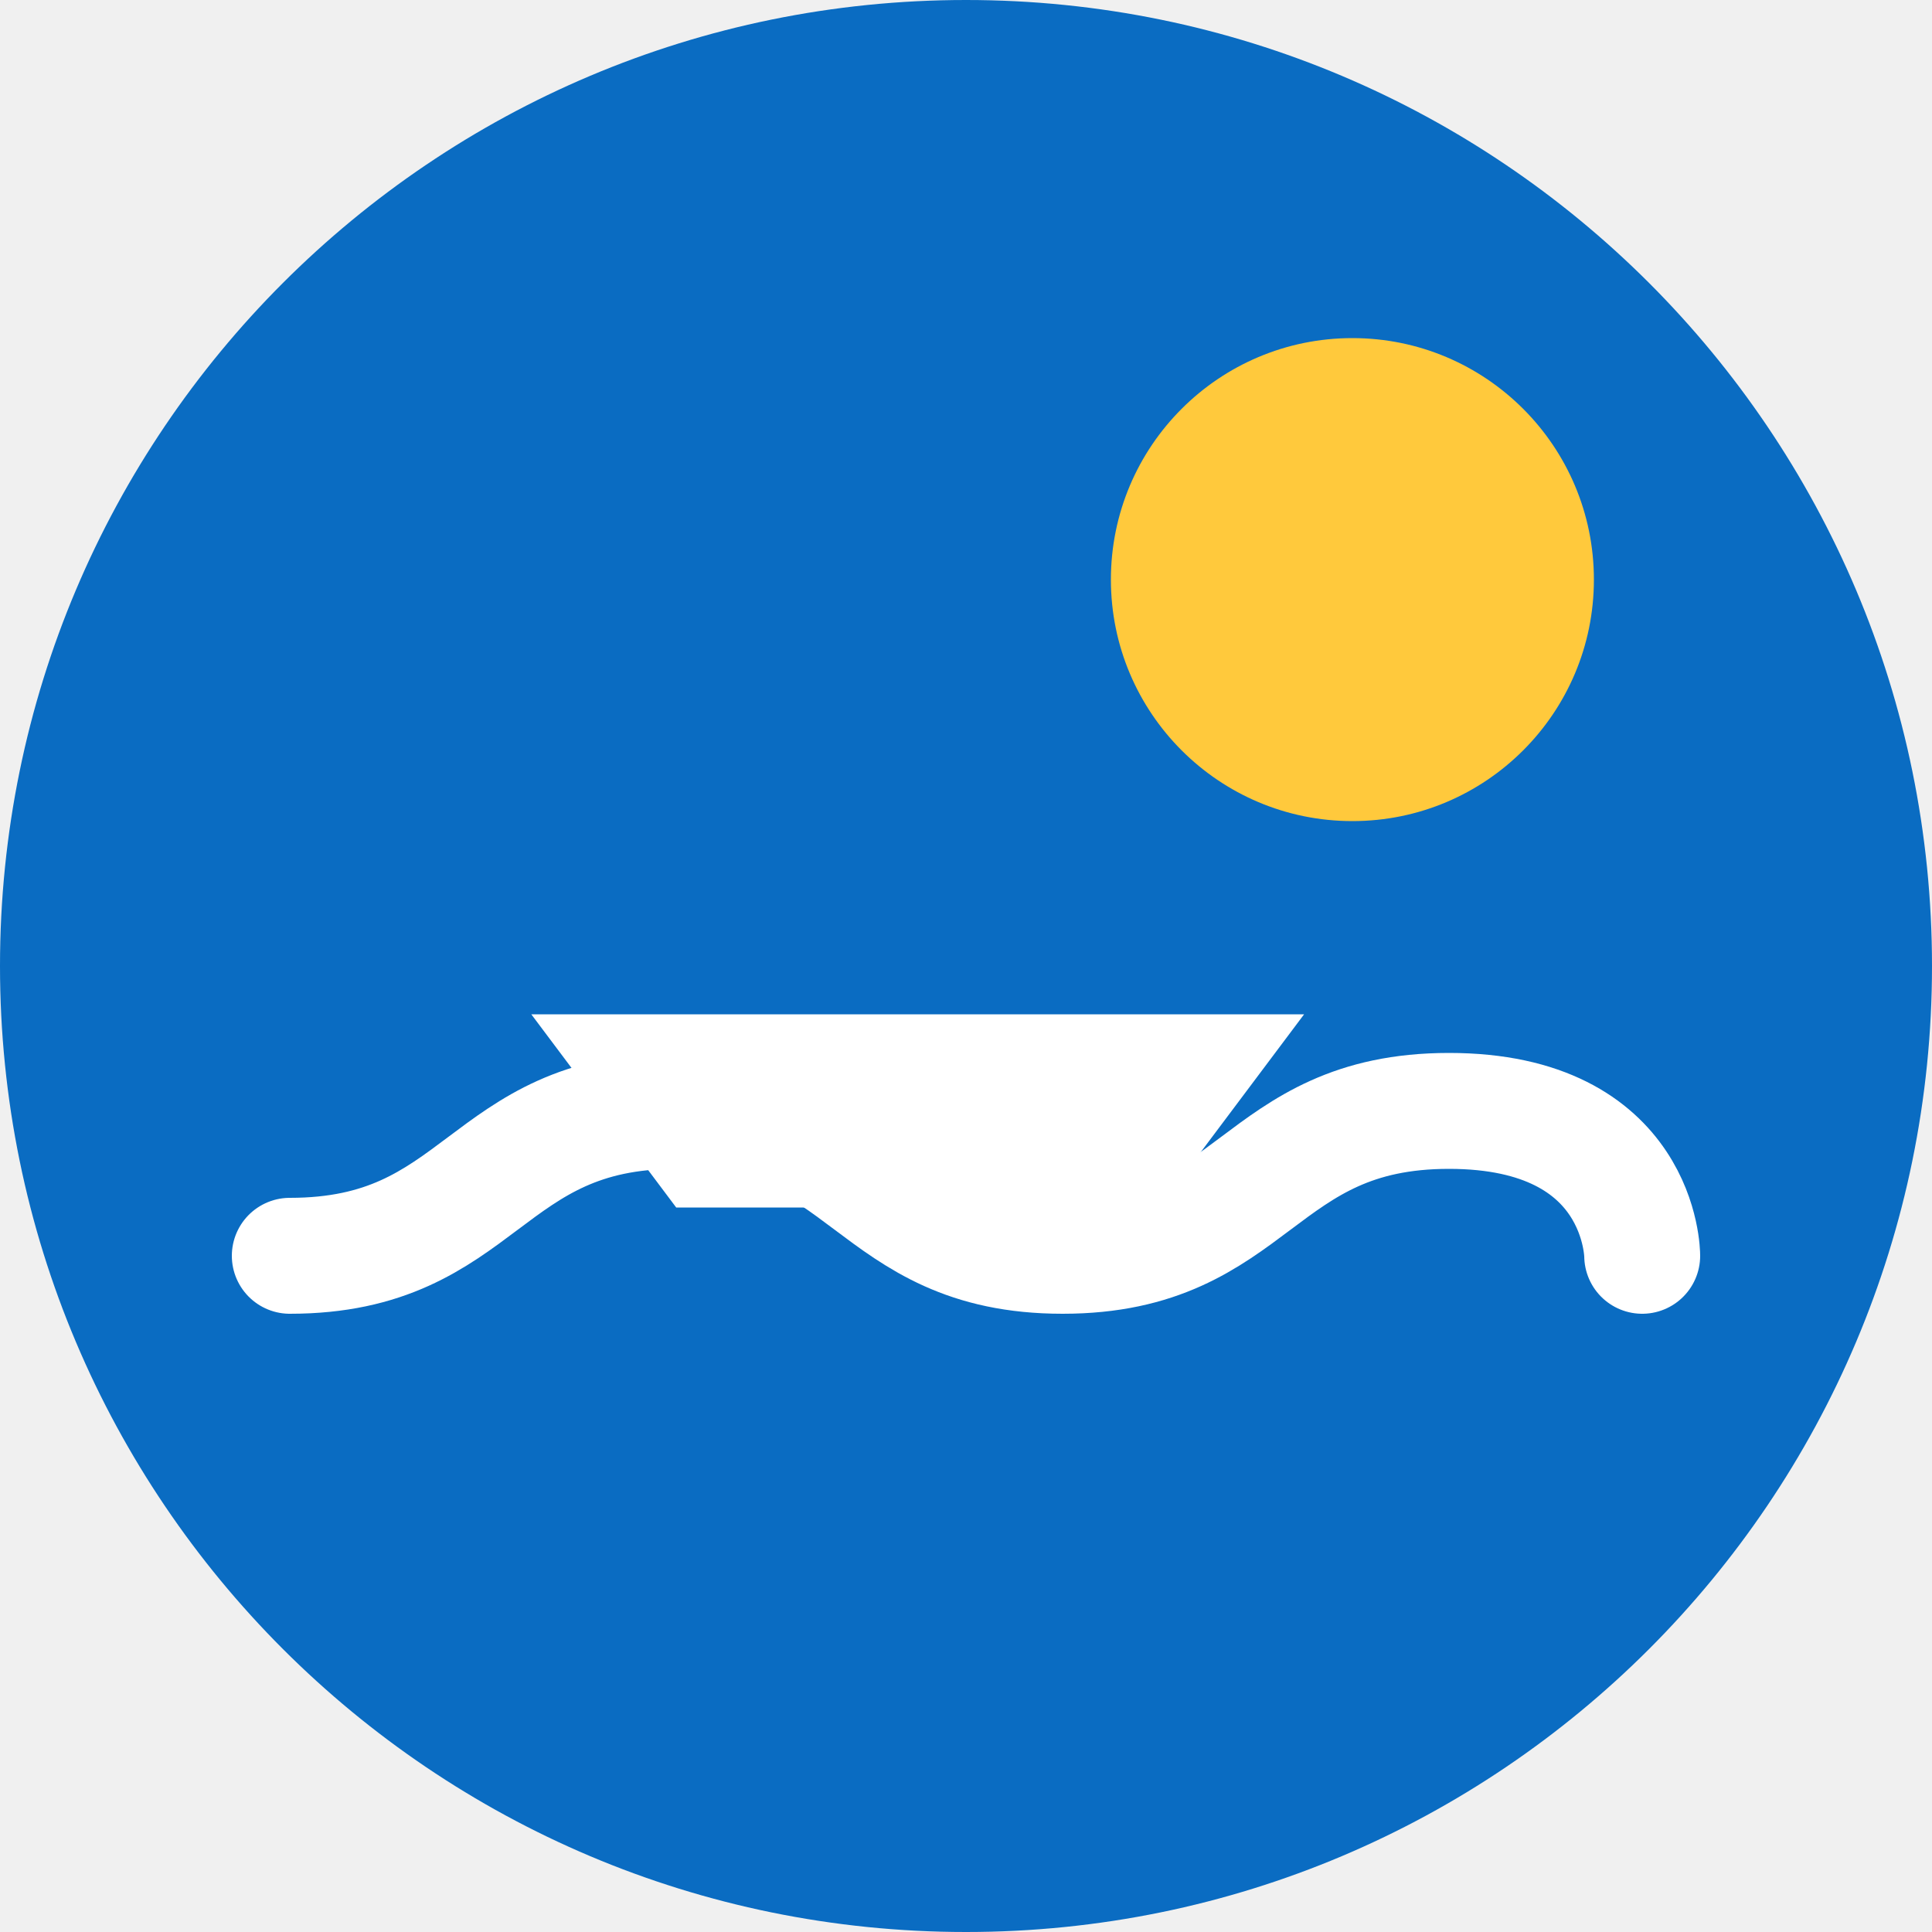
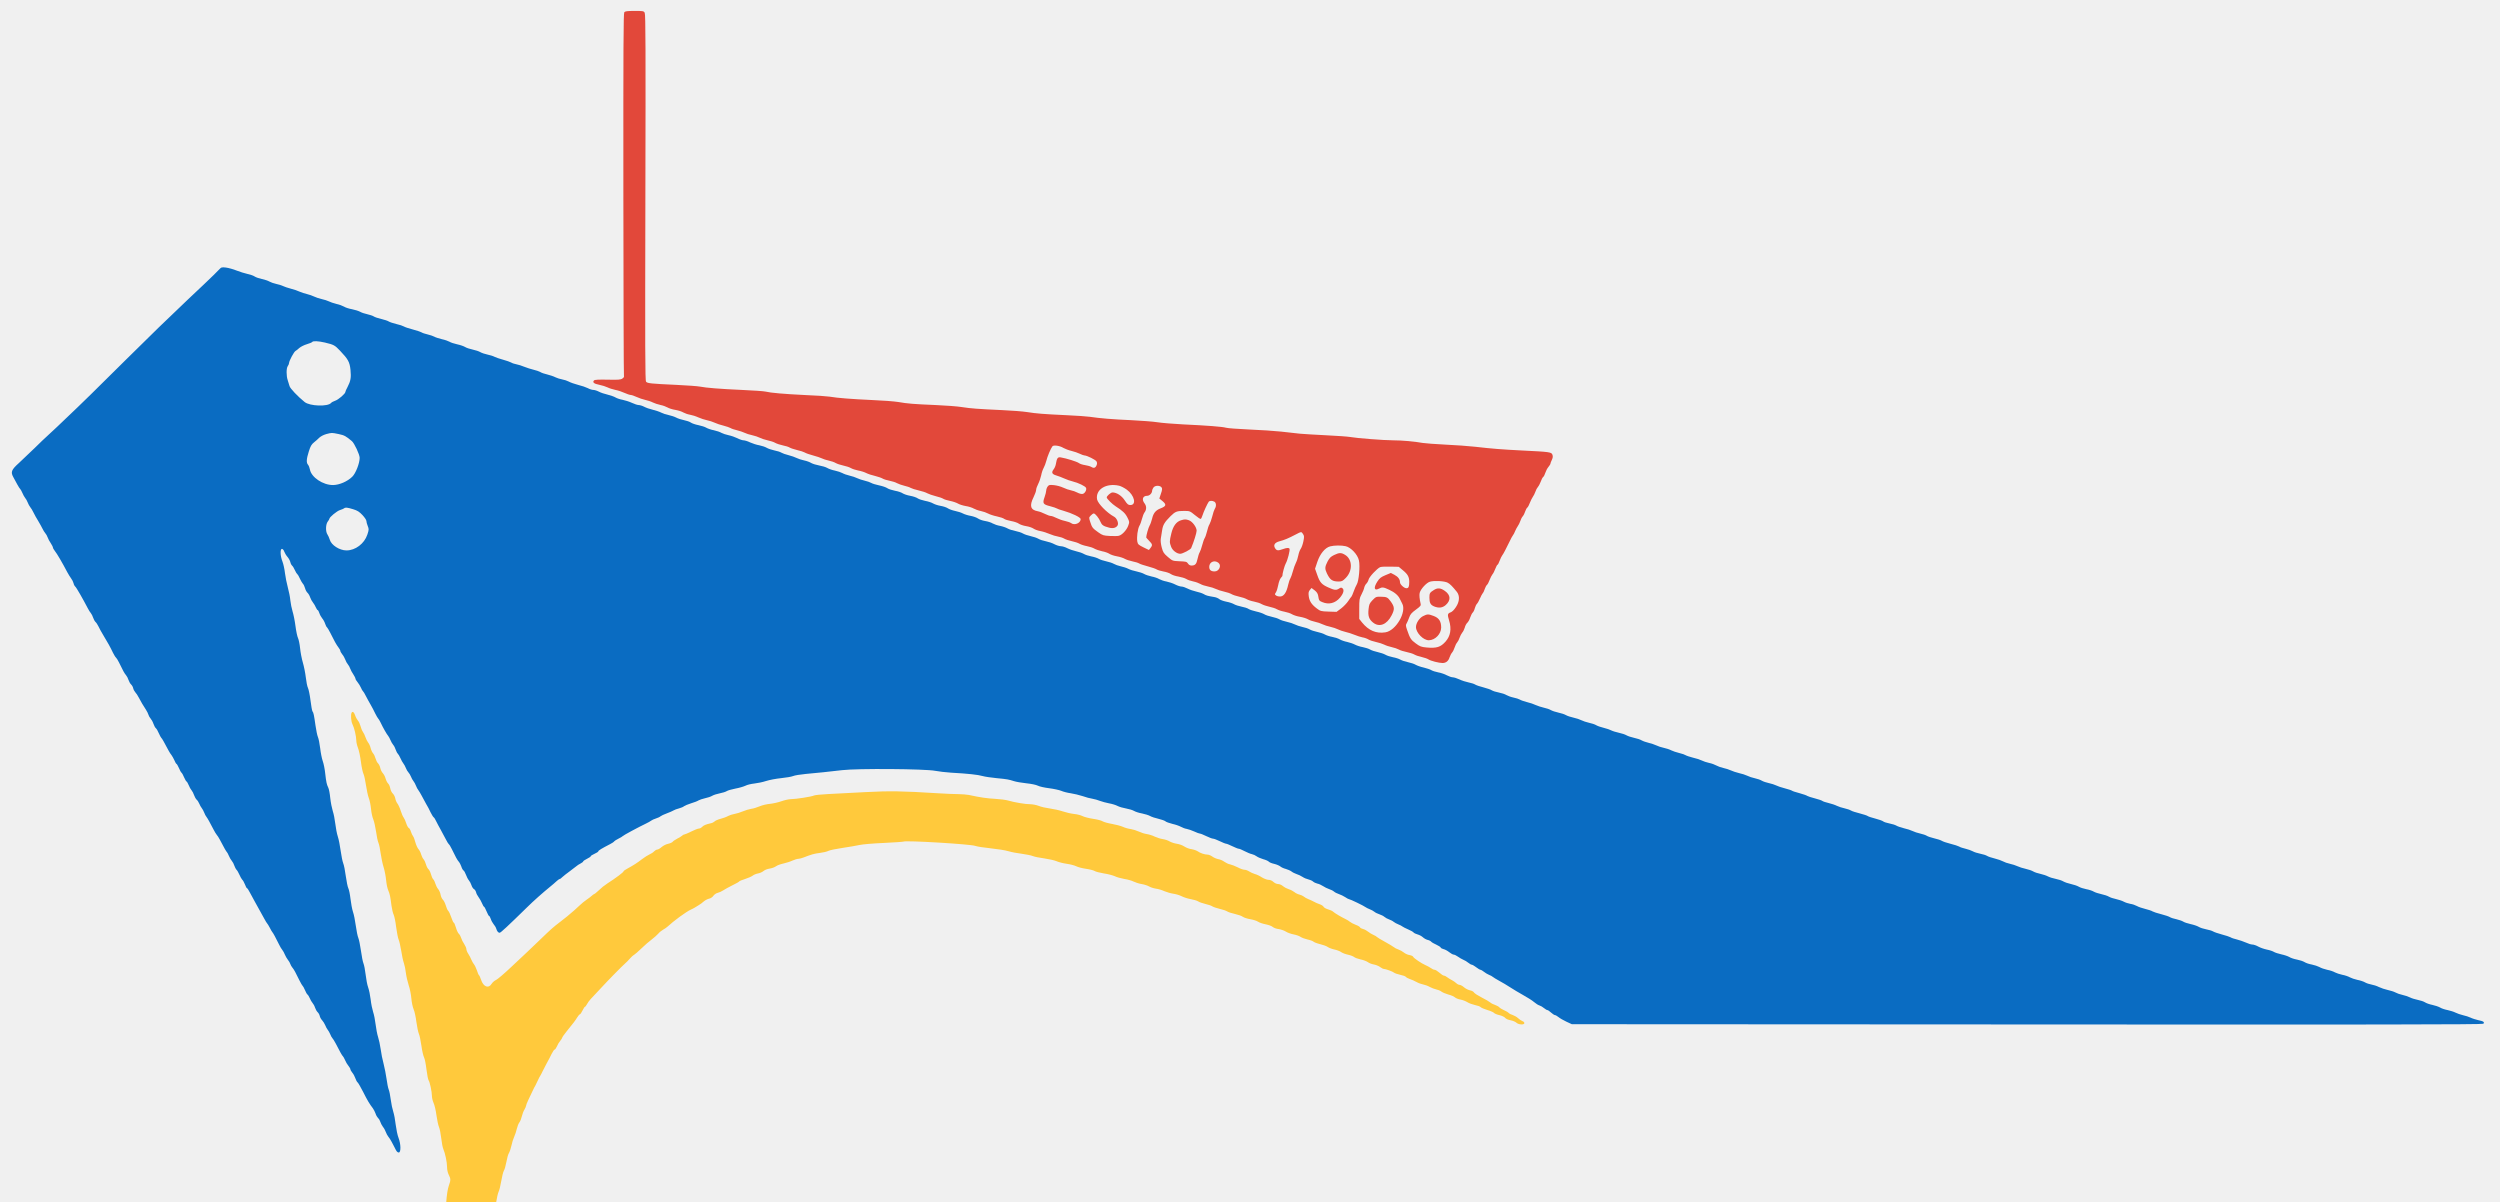
- <svg xmlns="http://www.w3.org/2000/svg" viewBox="0 0 40 40">
-   <circle cx="20" cy="20" r="20" fill="#0A6CC2" />
-   <circle cx="28" cy="12" r="5" fill="#FFC93C" />
-   <path d="M6 26c4 0 4-3 8-3s4 3 8 3 4-3 8-3 4 3 4 3" stroke="#FFFFFF" stroke-width="2.4" fill="none" stroke-linecap="round" />
-   <path d="M11 21h16l-3 4H14z" fill="#FFFFFF" />
+ <svg xmlns="http://www.w3.org/2000/svg" viewBox="45 40 2975 1430" role="img" aria-label="YAM Logistics">
+   <g transform="translate(0,1680) scale(0.1,-0.1)">
+     <path fill="#0A6CC2" d="M3054 13189 c-17 -19 -95 -95 -173 -169 -79 -74 -167 -157 -196 -185 -243 -230 -428 -410 -736 -715 -472 -468 -442 -437 -572 -563 -178 -171 -358 -342 -374 -354 -9 -7 -73 -68 -142 -136 -69 -67 -153 -147 -186 -177 -89 -80 -100 -107 -67 -167 9 -17 30 -55 46 -85 16 -29 32 -55 37 -58 4 -3 16 -24 25 -45 9 -22 24 -49 33 -60 10 -11 24 -36 31 -55 7 -19 21 -44 30 -55 10 -11 27 -40 39 -65 12 -25 37 -70 56 -100 18 -30 41 -71 50 -90 9 -19 24 -44 34 -55 10 -11 23 -34 28 -50 6 -17 22 -48 37 -69 14 -21 26 -45 26 -52 0 -7 11 -25 23 -41 23 -27 94 -149 147 -251 14 -26 35 -60 47 -76 12 -15 24 -40 28 -56 3 -16 13 -34 21 -41 13 -10 93 -150 149 -258 11 -22 27 -47 36 -57 9 -11 22 -36 28 -56 7 -20 19 -42 28 -50 9 -7 24 -31 35 -53 10 -22 35 -67 55 -100 52 -85 89 -152 117 -212 14 -28 30 -54 36 -58 6 -4 22 -30 36 -58 45 -94 66 -132 84 -152 10 -11 23 -36 29 -56 7 -20 20 -44 31 -54 10 -9 22 -29 25 -45 3 -15 15 -37 25 -48 11 -11 30 -40 42 -64 25 -49 52 -93 85 -144 13 -19 25 -45 29 -58 3 -13 15 -34 25 -45 11 -12 27 -40 35 -64 8 -23 21 -47 29 -53 8 -6 24 -33 35 -60 12 -27 25 -51 29 -54 8 -5 35 -53 86 -150 11 -21 27 -46 36 -56 8 -11 24 -38 34 -61 10 -24 21 -43 25 -43 4 0 17 -22 29 -49 11 -28 26 -53 31 -56 5 -3 20 -28 31 -56 12 -27 25 -49 29 -49 4 0 15 -19 25 -42 9 -24 25 -52 35 -63 9 -11 23 -36 29 -56 7 -20 20 -44 30 -54 11 -9 25 -31 32 -48 7 -18 20 -41 29 -52 9 -11 23 -36 30 -55 7 -19 19 -42 27 -51 12 -15 40 -65 86 -154 11 -22 27 -48 36 -59 9 -10 25 -35 36 -56 50 -96 78 -145 85 -150 4 -3 15 -23 24 -45 9 -22 25 -49 35 -60 10 -11 24 -37 30 -57 7 -20 18 -41 25 -48 8 -6 23 -32 35 -59 11 -26 27 -53 34 -60 8 -6 22 -31 32 -56 9 -25 20 -45 25 -45 4 0 20 -24 34 -52 15 -29 40 -75 56 -103 33 -58 73 -130 114 -206 16 -30 32 -56 36 -59 4 -3 17 -25 30 -49 12 -24 26 -49 32 -55 10 -11 39 -65 79 -146 12 -25 29 -54 39 -65 9 -11 23 -36 30 -55 8 -19 24 -47 36 -62 13 -16 26 -38 29 -50 4 -13 15 -31 24 -42 17 -19 42 -64 86 -156 15 -30 31 -57 35 -60 5 -3 18 -26 29 -52 10 -25 24 -49 30 -53 6 -3 18 -23 27 -43 8 -20 23 -46 33 -57 10 -11 24 -36 30 -56 7 -20 20 -44 31 -54 10 -9 22 -30 25 -45 3 -16 16 -39 29 -52 12 -13 28 -39 36 -58 7 -19 21 -44 30 -55 9 -11 23 -35 30 -53 7 -19 19 -40 26 -47 7 -7 23 -33 36 -57 51 -100 81 -153 89 -158 4 -3 16 -24 25 -45 9 -22 27 -53 40 -68 13 -16 24 -35 24 -42 0 -7 11 -26 24 -42 13 -15 28 -45 35 -65 7 -20 18 -42 26 -48 8 -6 37 -57 66 -113 49 -98 76 -144 117 -197 10 -14 24 -41 31 -61 6 -20 20 -44 30 -54 11 -9 22 -29 26 -43 4 -15 18 -42 31 -60 14 -17 30 -47 36 -65 6 -17 19 -41 28 -52 10 -11 27 -38 39 -60 12 -22 25 -47 29 -55 5 -8 15 -28 23 -45 9 -18 22 -30 34 -30 28 0 26 101 -3 176 -12 30 -26 99 -33 154 -6 55 -19 125 -29 155 -10 30 -24 95 -30 144 -6 49 -17 104 -25 122 -7 17 -18 74 -25 125 -7 52 -23 132 -35 179 -13 47 -29 126 -35 175 -7 50 -21 115 -31 145 -10 30 -23 97 -29 148 -6 52 -19 119 -30 150 -10 32 -24 98 -29 147 -6 50 -19 115 -30 145 -11 30 -24 99 -30 153 -6 54 -18 114 -26 133 -8 19 -21 87 -30 152 -9 64 -23 132 -31 151 -8 18 -22 84 -30 145 -8 61 -23 136 -34 166 -10 31 -23 100 -29 153 -6 54 -18 111 -26 127 -8 15 -21 80 -30 144 -8 64 -22 133 -31 154 -8 20 -22 87 -30 147 -8 61 -23 137 -34 170 -11 33 -24 102 -30 153 -6 52 -19 119 -30 150 -10 32 -24 101 -30 155 -5 54 -16 111 -24 125 -18 37 -24 63 -36 168 -5 50 -18 116 -29 146 -11 31 -25 101 -31 155 -7 54 -18 114 -27 133 -8 19 -21 82 -29 139 -17 121 -23 152 -36 167 -5 7 -15 65 -23 129 -8 65 -22 131 -30 148 -9 17 -20 74 -26 127 -6 52 -22 131 -35 175 -13 44 -28 121 -33 172 -5 50 -17 105 -25 121 -8 16 -22 80 -30 143 -8 63 -24 141 -35 175 -10 33 -22 92 -26 130 -3 38 -17 107 -30 154 -13 47 -28 124 -34 171 -5 47 -19 109 -30 137 -27 67 -29 155 -4 150 9 -2 21 -16 26 -33 6 -16 22 -44 38 -62 15 -17 30 -45 34 -62 3 -16 13 -35 21 -42 8 -6 23 -31 33 -54 10 -23 24 -45 30 -49 6 -4 19 -27 30 -52 11 -24 27 -51 35 -60 9 -8 20 -32 26 -53 5 -21 19 -46 30 -56 10 -9 25 -34 31 -54 7 -20 22 -48 34 -62 12 -15 27 -40 34 -58 8 -17 17 -31 21 -31 5 0 14 -16 20 -35 6 -20 22 -48 34 -63 13 -15 29 -44 35 -64 7 -21 17 -41 23 -44 5 -4 23 -34 40 -68 43 -88 72 -140 96 -171 12 -15 22 -33 22 -41 0 -7 11 -25 23 -41 13 -15 29 -44 36 -63 6 -19 20 -43 30 -55 10 -11 23 -34 28 -50 6 -17 22 -48 37 -69 14 -21 26 -45 26 -52 0 -7 11 -26 25 -42 14 -17 32 -46 40 -65 8 -20 19 -38 24 -42 5 -3 21 -29 35 -58 15 -28 39 -74 56 -102 16 -27 41 -75 55 -105 15 -30 31 -57 35 -60 5 -3 18 -26 30 -50 26 -56 74 -141 90 -158 6 -7 18 -29 27 -50 8 -20 23 -46 33 -57 10 -11 23 -37 29 -57 7 -20 18 -41 25 -47 7 -6 21 -30 31 -53 10 -24 26 -52 35 -63 9 -11 23 -36 30 -55 7 -19 21 -42 30 -51 9 -9 23 -32 30 -50 7 -19 21 -43 30 -54 9 -11 23 -36 30 -55 7 -19 20 -43 28 -52 8 -10 25 -39 39 -65 13 -26 37 -70 53 -98 17 -27 41 -73 54 -102 14 -28 30 -54 36 -58 7 -4 21 -26 31 -49 11 -22 35 -68 54 -101 19 -33 46 -84 60 -112 14 -29 31 -55 36 -59 6 -3 21 -29 35 -57 45 -94 66 -132 84 -152 10 -11 23 -37 30 -57 6 -21 18 -41 25 -46 8 -4 21 -27 30 -52 9 -24 24 -54 34 -65 10 -11 24 -37 31 -58 6 -20 20 -42 30 -47 10 -5 21 -22 25 -37 3 -16 17 -42 30 -59 13 -18 32 -50 41 -73 9 -22 20 -41 24 -41 4 0 18 -25 30 -55 12 -30 26 -55 30 -55 5 0 14 -16 20 -35 6 -20 22 -48 34 -63 13 -15 27 -38 31 -52 10 -33 24 -50 41 -50 12 0 93 75 328 305 77 76 182 169 275 245 24 19 56 47 72 62 17 16 34 28 39 28 6 0 20 10 32 23 13 12 52 43 88 69 36 26 72 54 80 61 8 8 30 22 48 31 17 9 32 20 32 25 0 5 20 19 45 31 25 12 45 26 45 31 0 5 20 18 45 29 25 11 45 24 45 29 0 10 38 33 142 87 22 11 43 25 46 31 4 6 27 21 52 33 25 12 47 26 50 30 6 9 190 108 270 146 30 14 62 32 70 39 8 7 33 18 55 25 22 7 47 18 55 26 8 7 42 23 75 35 33 12 69 28 80 35 11 7 40 18 65 24 25 7 52 18 60 26 9 7 47 23 85 35 38 11 78 27 89 35 12 7 46 18 76 25 30 6 69 19 85 29 17 10 57 23 89 29 33 6 70 18 83 26 12 9 60 22 105 31 45 8 98 24 119 34 20 11 68 22 105 26 38 4 101 17 140 30 40 13 120 28 179 34 60 6 124 17 143 25 18 8 86 19 150 25 155 14 269 26 431 45 180 22 992 16 1111 -8 41 -8 127 -18 190 -22 200 -11 319 -24 373 -40 28 -8 104 -19 167 -25 124 -12 142 -15 208 -36 24 -8 89 -19 144 -25 60 -6 116 -18 137 -28 20 -11 81 -24 136 -31 55 -7 120 -21 144 -31 25 -11 76 -24 114 -29 38 -6 102 -21 141 -34 39 -14 91 -28 116 -31 25 -4 66 -16 91 -26 25 -9 74 -23 108 -29 35 -6 80 -20 100 -31 21 -11 67 -24 102 -30 35 -6 78 -19 94 -29 17 -10 59 -24 95 -30 36 -7 79 -21 95 -30 17 -10 61 -25 98 -33 38 -9 76 -22 85 -30 9 -9 47 -22 83 -31 37 -8 82 -24 100 -34 19 -11 51 -23 71 -26 21 -4 62 -18 90 -31 29 -14 60 -25 68 -25 8 0 42 -14 75 -30 33 -16 69 -30 80 -30 11 0 47 -14 80 -30 33 -16 67 -30 75 -30 8 0 42 -14 75 -30 33 -16 67 -30 76 -30 9 0 40 -13 70 -29 30 -15 68 -32 86 -35 18 -4 42 -15 55 -25 13 -10 48 -26 79 -35 31 -8 62 -22 68 -30 7 -8 35 -20 64 -26 29 -7 61 -21 72 -30 11 -10 40 -24 65 -30 24 -7 55 -20 68 -30 13 -11 40 -24 60 -31 20 -6 53 -21 72 -34 19 -13 51 -26 70 -30 19 -4 44 -15 55 -25 11 -10 34 -21 52 -25 18 -3 48 -17 66 -29 19 -13 52 -29 73 -36 22 -7 48 -20 59 -30 11 -10 37 -23 59 -30 21 -7 54 -23 74 -36 19 -13 39 -24 45 -24 13 0 177 -79 197 -95 8 -6 31 -18 50 -25 19 -7 44 -21 55 -30 11 -10 38 -23 60 -30 22 -7 49 -21 60 -31 12 -10 36 -24 55 -30 19 -7 44 -19 55 -29 11 -9 36 -23 55 -30 19 -7 42 -19 50 -26 8 -6 38 -22 67 -34 29 -12 58 -28 64 -36 6 -8 28 -18 49 -24 20 -5 49 -21 63 -34 14 -13 39 -27 56 -31 16 -3 35 -13 42 -21 7 -8 34 -24 60 -35 26 -12 50 -27 53 -34 2 -7 18 -16 35 -20 16 -3 47 -20 67 -36 20 -16 44 -29 53 -29 10 0 32 -11 50 -24 18 -13 47 -30 64 -37 18 -7 45 -23 60 -36 16 -13 34 -23 41 -23 7 0 30 -13 52 -30 21 -16 44 -30 51 -30 6 0 24 -10 40 -23 15 -13 43 -29 61 -37 19 -7 39 -18 45 -24 7 -7 44 -29 82 -50 39 -21 89 -51 113 -67 24 -16 62 -39 84 -52 22 -12 58 -33 81 -47 24 -14 58 -34 76 -45 19 -11 48 -32 65 -46 17 -15 42 -30 56 -34 14 -4 38 -18 53 -31 16 -13 34 -24 41 -24 6 0 26 -13 44 -30 18 -16 39 -30 47 -30 7 0 26 -11 42 -24 15 -13 57 -37 93 -54 l65 -30 5417 -3 c4086 -3 5420 -1 5429 8 19 19 2 31 -59 43 -31 7 -73 20 -92 30 -19 9 -60 23 -90 29 -30 7 -71 21 -90 31 -19 10 -61 23 -93 30 -33 6 -74 20 -91 31 -18 10 -59 24 -92 31 -32 6 -71 20 -86 30 -15 10 -53 23 -85 29 -31 6 -74 19 -95 30 -20 10 -61 24 -90 30 -29 6 -66 19 -83 29 -16 9 -57 22 -90 29 -33 7 -80 23 -105 35 -25 13 -65 26 -90 30 -24 4 -58 15 -75 25 -16 10 -57 24 -90 30 -33 7 -74 21 -92 31 -17 10 -57 24 -90 30 -32 7 -71 20 -88 29 -16 10 -57 24 -90 30 -33 7 -75 22 -94 33 -19 10 -59 24 -90 30 -31 5 -70 18 -87 29 -18 11 -58 24 -90 30 -33 6 -73 19 -90 30 -17 10 -60 25 -95 32 -36 8 -76 21 -89 29 -14 9 -52 22 -85 28 -33 7 -79 23 -102 36 -23 13 -54 24 -70 24 -15 0 -51 11 -78 24 -28 12 -75 29 -105 36 -30 7 -65 18 -76 26 -12 7 -59 22 -104 34 -45 12 -92 28 -104 36 -13 8 -49 19 -82 25 -32 6 -73 19 -90 30 -17 10 -60 25 -95 32 -36 8 -76 21 -89 30 -14 9 -50 21 -80 28 -30 6 -65 17 -78 25 -12 8 -59 24 -103 35 -45 11 -91 26 -103 33 -11 8 -51 21 -88 30 -37 9 -82 24 -100 35 -18 10 -52 22 -76 25 -23 4 -59 15 -79 26 -20 11 -61 24 -92 31 -31 6 -69 19 -86 29 -16 10 -57 23 -90 30 -33 7 -73 20 -90 30 -16 10 -56 23 -89 29 -32 6 -72 19 -90 30 -17 10 -58 24 -91 31 -33 7 -74 21 -91 31 -18 11 -58 24 -89 30 -32 6 -74 19 -93 29 -20 11 -60 24 -91 31 -31 6 -69 19 -86 29 -16 10 -57 24 -90 31 -33 7 -77 21 -97 31 -21 10 -61 23 -90 29 -29 6 -66 19 -83 29 -16 9 -61 25 -98 34 -38 9 -79 23 -91 31 -12 8 -49 20 -82 26 -32 6 -72 19 -89 29 -16 9 -55 23 -85 30 -30 7 -65 18 -76 26 -12 7 -58 22 -103 33 -44 11 -91 27 -103 35 -13 8 -53 22 -91 30 -37 9 -78 22 -90 31 -12 8 -47 19 -77 26 -30 6 -71 20 -91 30 -20 10 -66 25 -103 33 -36 9 -77 23 -89 31 -13 8 -50 20 -83 26 -32 6 -66 17 -75 25 -8 7 -50 22 -93 33 -42 11 -83 24 -90 30 -7 6 -50 20 -96 32 -45 11 -92 26 -104 34 -12 8 -46 19 -76 26 -30 6 -72 20 -92 30 -21 11 -65 25 -98 33 -34 8 -67 19 -74 25 -7 6 -48 20 -91 31 -43 11 -83 24 -89 29 -7 6 -48 20 -91 32 -44 11 -85 25 -91 30 -6 5 -44 17 -85 28 -41 10 -87 26 -104 35 -16 8 -55 21 -85 27 -30 6 -68 19 -85 29 -16 10 -54 23 -83 29 -29 6 -69 19 -90 30 -20 10 -64 24 -97 31 -33 8 -77 22 -97 32 -21 10 -61 23 -90 29 -29 6 -67 20 -84 30 -17 10 -55 24 -85 30 -30 6 -70 20 -90 30 -20 10 -66 25 -103 33 -36 9 -76 22 -89 30 -12 7 -47 19 -77 26 -30 7 -72 21 -92 31 -21 11 -61 24 -90 30 -29 6 -69 19 -88 29 -19 9 -60 23 -90 30 -30 7 -68 20 -85 30 -16 10 -57 23 -90 30 -33 7 -73 20 -90 30 -16 10 -57 23 -90 30 -33 7 -76 20 -95 30 -19 9 -60 23 -90 30 -30 7 -68 20 -85 30 -16 10 -55 23 -86 29 -31 7 -71 20 -90 30 -19 10 -61 24 -94 31 -33 7 -73 20 -90 30 -16 10 -57 23 -90 30 -33 7 -73 20 -90 30 -16 10 -55 23 -85 29 -30 7 -72 20 -95 31 -22 11 -69 27 -104 35 -35 9 -73 22 -85 30 -11 7 -45 18 -75 24 -30 6 -68 20 -85 30 -17 11 -58 24 -90 30 -33 6 -70 18 -83 26 -13 9 -57 24 -99 35 -41 10 -85 25 -98 33 -13 9 -48 20 -79 26 -31 6 -81 22 -110 36 -30 14 -65 25 -79 25 -14 0 -46 11 -71 24 -25 14 -72 30 -103 35 -32 6 -68 18 -81 26 -12 8 -53 22 -90 31 -38 8 -81 24 -98 34 -16 10 -57 23 -90 30 -33 7 -73 20 -90 30 -16 10 -56 23 -89 29 -32 6 -72 19 -90 30 -17 10 -58 24 -91 31 -33 7 -73 20 -90 30 -16 10 -55 23 -87 29 -31 5 -73 19 -94 30 -20 11 -62 25 -93 32 -31 6 -70 20 -87 30 -18 11 -58 24 -90 30 -33 6 -72 19 -89 29 -16 10 -57 23 -90 30 -33 7 -73 20 -90 30 -16 10 -55 23 -86 29 -31 7 -71 20 -90 30 -19 10 -61 24 -94 31 -33 7 -73 20 -90 30 -16 10 -57 23 -90 30 -33 7 -74 20 -91 31 -17 10 -60 25 -95 32 -36 8 -76 21 -90 30 -14 10 -52 22 -85 28 -32 6 -72 19 -89 29 -16 10 -58 24 -92 30 -35 7 -73 21 -84 31 -12 10 -38 21 -58 24 -83 14 -97 18 -126 35 -16 10 -56 23 -89 30 -32 7 -79 23 -104 36 -25 13 -57 24 -72 24 -15 0 -49 11 -76 25 -27 14 -73 29 -103 35 -30 5 -69 19 -87 29 -17 11 -58 25 -91 31 -32 7 -71 20 -88 30 -16 10 -57 23 -90 30 -33 6 -77 20 -98 31 -21 11 -62 24 -90 30 -29 6 -65 19 -82 29 -16 10 -57 23 -90 30 -33 7 -73 20 -90 30 -16 10 -56 23 -89 29 -32 6 -72 19 -90 30 -17 10 -57 24 -90 31 -32 7 -79 23 -104 36 -25 13 -59 24 -77 24 -18 0 -53 11 -78 24 -25 14 -71 29 -102 35 -32 6 -71 19 -89 30 -17 10 -58 24 -91 31 -33 7 -74 21 -91 31 -18 11 -58 24 -90 30 -33 6 -74 19 -93 30 -19 11 -59 25 -90 31 -31 5 -70 19 -88 29 -17 11 -58 24 -90 29 -32 5 -70 19 -85 30 -16 11 -54 25 -86 31 -31 5 -73 18 -92 28 -19 11 -62 24 -95 31 -33 7 -72 21 -87 32 -15 10 -53 23 -84 28 -31 5 -71 18 -90 29 -18 11 -62 25 -96 31 -34 7 -74 20 -88 30 -14 10 -54 24 -89 30 -35 6 -75 20 -90 30 -14 10 -55 24 -91 30 -35 7 -76 20 -90 30 -15 11 -59 26 -98 34 -39 8 -81 21 -94 29 -13 8 -48 20 -78 27 -30 7 -71 20 -90 30 -19 10 -60 23 -90 30 -30 7 -68 20 -85 30 -16 9 -57 23 -90 30 -33 6 -74 21 -92 32 -17 10 -60 23 -95 29 -34 6 -76 19 -94 29 -17 11 -55 25 -85 31 -30 6 -70 19 -89 29 -19 10 -63 25 -98 34 -34 8 -72 22 -85 30 -12 8 -49 20 -82 26 -33 7 -74 21 -91 31 -18 11 -57 24 -88 30 -31 5 -80 21 -109 34 -28 14 -64 25 -78 25 -14 0 -48 11 -74 25 -27 13 -74 30 -105 36 -30 6 -68 19 -85 28 -16 10 -57 24 -90 31 -33 6 -73 20 -90 30 -16 10 -59 24 -95 31 -36 7 -76 21 -90 31 -14 10 -50 22 -80 28 -30 6 -72 19 -94 31 -21 11 -61 24 -90 30 -28 5 -67 18 -88 29 -21 11 -66 26 -100 34 -35 8 -81 24 -103 36 -21 11 -51 20 -65 20 -14 0 -50 12 -80 26 -30 14 -80 30 -110 36 -30 5 -68 18 -85 28 -16 10 -59 25 -95 34 -36 8 -83 24 -105 36 -21 11 -51 20 -65 20 -14 0 -44 9 -65 21 -22 11 -74 29 -116 39 -42 11 -91 28 -110 39 -19 10 -54 22 -79 26 -25 4 -62 16 -82 26 -21 11 -64 25 -96 33 -32 7 -70 20 -83 29 -13 8 -49 20 -79 27 -30 7 -80 23 -110 35 -30 13 -73 26 -95 30 -22 4 -50 13 -62 21 -12 7 -55 22 -95 33 -41 11 -87 27 -103 35 -16 9 -55 21 -85 27 -30 6 -68 19 -85 29 -16 10 -57 23 -90 30 -33 7 -74 20 -91 31 -17 10 -60 25 -95 32 -36 8 -76 21 -89 30 -14 8 -55 23 -93 31 -37 9 -77 22 -90 30 -12 7 -47 19 -77 26 -30 7 -65 18 -76 26 -12 7 -59 22 -104 34 -45 12 -92 27 -104 35 -11 7 -51 21 -89 29 -37 9 -77 22 -90 30 -12 8 -52 22 -90 30 -37 9 -78 22 -90 31 -12 8 -47 19 -77 26 -30 6 -68 19 -85 29 -16 9 -59 23 -95 30 -36 6 -79 20 -96 31 -17 10 -57 25 -90 32 -33 8 -74 22 -91 31 -18 9 -56 21 -85 27 -29 6 -69 20 -90 30 -20 10 -57 23 -83 29 -26 6 -66 19 -89 29 -22 11 -70 27 -106 36 -35 9 -76 23 -92 31 -15 8 -51 19 -80 25 -29 6 -66 19 -83 29 -16 10 -57 23 -90 30 -33 7 -71 20 -85 30 -14 10 -52 23 -85 30 -32 7 -91 25 -131 41 -39 16 -95 31 -125 35 -52 6 -55 5 -85 -27z m1261 -865 c108 -26 118 -31 181 -97 97 -102 115 -134 125 -229 9 -92 2 -132 -36 -205 -14 -25 -25 -51 -25 -57 0 -21 -84 -93 -122 -105 -20 -7 -42 -18 -48 -26 -38 -46 -253 -39 -315 11 -83 67 -175 164 -180 191 -4 15 -13 46 -21 68 -18 53 -18 144 1 169 8 11 15 28 15 37 0 24 58 132 76 142 9 5 30 21 47 37 18 15 58 35 89 44 31 9 60 21 63 26 9 15 71 12 150 -6z m164 -1089 c70 -15 85 -23 159 -85 29 -25 92 -159 92 -198 0 -65 -47 -185 -88 -225 -58 -57 -154 -98 -228 -99 -121 -1 -259 92 -276 185 -4 22 -14 47 -23 57 -21 24 -19 67 10 158 20 64 32 84 62 108 20 16 49 41 63 56 16 15 50 33 81 42 70 18 62 18 148 1z m174 -895 c52 -16 73 -30 111 -70 25 -27 46 -58 46 -69 0 -11 7 -39 16 -60 15 -38 15 -44 -5 -104 -36 -107 -142 -187 -248 -187 -82 0 -180 63 -198 126 -7 23 -20 52 -29 65 -23 34 -21 119 4 152 11 14 20 29 20 34 1 19 88 91 125 103 22 7 44 16 50 21 14 13 36 11 108 -11z" />
+     <path fill="#FFC93C" d="M4635 7920 c-14 -23 -8 -105 10 -140 21 -41 44 -139 45 -192 0 -21 9 -60 20 -88 11 -27 27 -102 35 -166 8 -63 22 -129 31 -145 8 -17 21 -76 29 -132 8 -56 23 -124 33 -152 11 -27 23 -86 27 -130 4 -44 16 -100 27 -125 10 -25 25 -90 33 -145 7 -55 20 -116 29 -136 8 -19 20 -76 26 -125 7 -49 22 -123 35 -164 13 -41 26 -111 30 -155 4 -44 15 -98 25 -120 19 -44 25 -72 39 -185 6 -41 17 -89 26 -106 8 -17 22 -83 29 -145 8 -63 22 -131 30 -151 9 -20 22 -81 31 -135 8 -54 22 -119 31 -143 9 -25 20 -78 24 -118 5 -40 20 -105 33 -145 14 -40 28 -110 32 -157 4 -48 16 -105 27 -130 11 -25 26 -92 33 -151 8 -58 21 -122 30 -142 9 -21 22 -85 30 -143 8 -58 22 -119 31 -136 9 -17 22 -83 29 -145 8 -63 19 -120 25 -128 14 -16 40 -138 40 -188 0 -21 9 -58 20 -83 11 -24 27 -90 34 -147 8 -56 21 -119 30 -139 9 -20 21 -81 27 -135 6 -54 17 -111 25 -128 21 -47 44 -155 44 -213 0 -33 8 -68 20 -92 25 -49 25 -62 0 -133 -13 -38 -23 -103 -30 -195 -5 -86 -16 -161 -29 -202 -12 -36 -21 -90 -21 -120 0 -67 -24 -226 -45 -300 -8 -30 -15 -78 -15 -106 0 -73 -18 -196 -40 -279 -10 -38 -22 -111 -26 -161 -9 -126 -1 -134 134 -135 53 -1 156 -3 227 -5 153 -3 160 -2 173 34 22 60 51 214 62 326 6 65 18 134 26 155 9 20 22 97 29 171 7 77 20 153 30 175 9 22 23 95 30 161 7 67 20 137 30 157 9 19 22 77 29 129 8 52 21 108 29 125 9 16 23 75 32 129 9 54 23 109 31 123 9 13 22 60 30 104 8 45 21 92 30 105 9 14 22 54 30 89 7 35 22 83 33 106 11 23 25 66 31 94 7 29 20 63 31 77 10 13 23 45 29 72 6 27 20 63 31 80 10 17 19 38 19 45 0 8 13 41 29 74 16 33 38 80 50 105 11 25 25 52 31 60 5 8 18 35 29 60 11 25 25 52 31 60 6 8 17 31 26 50 9 19 31 62 49 95 19 33 45 84 59 113 14 28 30 52 36 52 6 0 18 17 27 37 8 21 26 51 39 66 13 16 24 33 24 38 0 6 23 38 50 72 87 107 105 131 129 170 12 20 27 37 32 37 5 0 19 20 31 45 12 25 25 45 30 45 4 0 15 15 24 32 9 18 29 44 43 59 14 14 67 70 116 124 96 104 255 266 295 301 14 12 39 37 55 56 17 19 39 40 50 45 11 6 51 41 88 77 37 36 92 84 121 105 29 22 64 53 78 69 14 17 41 39 59 49 19 10 44 27 55 38 68 64 223 178 274 200 19 9 42 20 50 26 8 5 28 17 44 27 16 9 44 29 61 45 18 15 47 30 64 33 18 4 40 18 51 35 11 15 34 31 51 34 17 4 46 17 64 29 18 12 68 40 111 61 44 21 80 42 82 47 2 4 33 17 69 28 35 11 76 29 90 40 14 11 43 23 64 26 22 4 51 17 65 29 15 13 46 25 74 29 26 4 59 16 74 27 14 11 54 26 88 33 35 8 83 23 108 35 25 11 56 21 70 21 14 1 41 7 60 15 98 38 129 47 196 55 41 5 87 16 103 25 16 8 92 24 168 35 76 11 167 27 203 35 36 8 165 19 288 24 122 6 227 13 233 16 26 16 796 -30 854 -51 22 -8 105 -21 184 -29 79 -8 173 -23 210 -34 36 -11 109 -25 161 -31 52 -7 111 -19 130 -27 19 -8 81 -21 137 -28 56 -8 121 -23 145 -33 24 -11 78 -25 121 -31 43 -6 94 -19 115 -30 20 -10 73 -24 117 -30 43 -6 89 -18 101 -26 12 -8 62 -21 111 -29 49 -7 107 -23 129 -33 21 -11 72 -25 111 -32 40 -6 90 -20 111 -31 22 -11 65 -25 96 -30 32 -5 72 -18 89 -28 18 -11 55 -23 82 -27 28 -3 73 -17 101 -30 29 -12 76 -26 105 -30 30 -4 75 -17 100 -30 25 -13 75 -29 110 -35 35 -6 75 -18 88 -27 13 -9 52 -22 85 -30 33 -8 71 -20 83 -29 13 -8 52 -21 89 -30 36 -8 77 -22 90 -31 13 -8 54 -22 89 -29 36 -8 78 -22 93 -33 15 -11 56 -24 92 -30 36 -6 76 -19 90 -29 14 -10 54 -24 90 -31 36 -7 74 -21 86 -32 11 -10 42 -22 70 -25 27 -4 65 -17 84 -29 19 -13 61 -28 92 -34 32 -6 70 -19 85 -30 16 -11 53 -24 83 -31 30 -6 62 -18 71 -26 9 -8 46 -22 81 -30 34 -8 74 -23 88 -33 14 -10 50 -24 79 -30 29 -6 66 -20 81 -31 15 -11 52 -25 81 -31 30 -6 62 -19 72 -27 10 -9 45 -22 77 -29 32 -6 71 -21 87 -32 15 -12 49 -25 75 -29 25 -5 58 -19 73 -31 15 -11 34 -21 41 -21 22 0 108 -31 124 -45 8 -7 41 -18 72 -25 31 -6 62 -17 68 -25 6 -8 28 -19 48 -26 20 -6 55 -22 77 -34 22 -13 58 -26 80 -30 22 -4 58 -17 80 -30 22 -12 56 -25 76 -29 21 -4 48 -15 62 -26 14 -11 51 -26 83 -35 31 -8 67 -23 78 -34 12 -10 41 -22 66 -26 24 -4 60 -18 80 -30 19 -13 61 -28 92 -35 31 -6 62 -17 68 -25 6 -7 42 -23 79 -34 38 -11 74 -27 80 -35 7 -8 35 -20 64 -26 29 -7 59 -21 68 -32 9 -12 36 -24 64 -29 27 -5 58 -18 70 -29 26 -25 95 -28 95 -5 0 9 -11 20 -24 24 -13 5 -36 21 -51 35 -15 14 -43 30 -63 37 -21 6 -42 17 -48 25 -6 7 -31 22 -55 32 -24 11 -50 26 -57 35 -8 9 -30 21 -50 28 -20 6 -46 19 -57 29 -11 10 -57 37 -103 60 -45 23 -87 50 -92 60 -5 10 -26 21 -47 25 -20 4 -52 20 -71 36 -18 16 -42 29 -52 29 -11 0 -29 9 -39 19 -11 11 -35 28 -53 37 -18 9 -44 25 -57 35 -13 11 -30 19 -39 19 -8 0 -32 16 -53 35 -22 19 -47 35 -58 35 -10 0 -29 9 -42 19 -14 10 -42 26 -64 35 -49 21 -142 84 -149 101 -2 7 -22 16 -43 20 -22 3 -52 17 -67 30 -16 13 -45 29 -65 36 -20 6 -45 19 -56 29 -11 9 -59 38 -107 64 -48 26 -90 52 -94 57 -3 5 -21 16 -41 24 -19 8 -48 26 -64 39 -16 13 -42 27 -59 31 -17 4 -34 13 -36 20 -3 7 -26 21 -52 30 -26 10 -56 26 -67 35 -11 10 -36 25 -55 34 -50 24 -125 68 -147 88 -10 9 -37 21 -60 27 -24 7 -47 20 -53 31 -5 10 -27 24 -47 30 -21 7 -51 20 -68 30 -16 9 -46 23 -65 30 -19 7 -44 21 -55 31 -11 9 -35 20 -53 24 -18 4 -45 17 -60 30 -15 12 -44 27 -65 33 -20 6 -51 22 -68 36 -17 15 -43 26 -59 26 -17 0 -40 10 -56 25 -17 16 -39 25 -59 25 -17 0 -51 13 -78 29 -25 17 -63 35 -84 40 -21 6 -51 20 -68 31 -16 11 -42 20 -56 20 -15 0 -51 13 -81 29 -30 15 -70 31 -90 35 -19 3 -50 18 -68 31 -19 14 -51 28 -72 31 -21 4 -52 17 -70 30 -17 13 -44 24 -58 24 -34 0 -88 18 -120 41 -14 9 -46 20 -72 24 -26 3 -64 18 -85 32 -21 14 -60 28 -88 32 -28 4 -67 17 -86 28 -19 12 -56 24 -84 28 -27 4 -70 18 -95 30 -25 13 -68 26 -95 30 -28 4 -70 18 -95 30 -25 12 -67 25 -93 29 -27 3 -70 15 -95 27 -26 11 -85 27 -132 35 -47 8 -96 22 -110 31 -13 9 -64 22 -112 29 -48 7 -105 22 -125 32 -21 11 -67 23 -103 26 -36 4 -96 18 -135 31 -38 13 -107 28 -151 34 -45 6 -105 19 -133 31 -29 11 -75 20 -104 20 -56 0 -182 21 -262 44 -27 8 -97 17 -155 20 -95 5 -178 17 -310 46 -25 5 -81 9 -125 10 -44 0 -152 4 -240 10 -433 27 -576 29 -865 14 -157 -8 -355 -18 -440 -23 -85 -4 -164 -12 -175 -18 -23 -13 -217 -43 -275 -43 -22 0 -72 -11 -112 -25 -39 -14 -100 -27 -137 -31 -36 -3 -91 -16 -121 -29 -30 -13 -75 -27 -100 -30 -25 -4 -70 -17 -100 -30 -30 -13 -75 -27 -100 -31 -25 -4 -58 -15 -75 -24 -16 -10 -56 -25 -87 -33 -32 -8 -65 -22 -73 -31 -9 -9 -28 -19 -43 -22 -60 -13 -90 -26 -107 -44 -10 -11 -28 -20 -39 -20 -12 0 -52 -16 -90 -35 -39 -19 -75 -35 -82 -35 -7 0 -19 -6 -26 -14 -8 -7 -34 -24 -59 -36 -24 -13 -49 -29 -54 -37 -6 -8 -30 -19 -54 -24 -25 -5 -59 -23 -78 -39 -19 -17 -42 -30 -52 -30 -10 0 -26 -10 -37 -21 -10 -12 -35 -28 -54 -36 -19 -8 -59 -34 -90 -57 -61 -47 -101 -72 -172 -111 -27 -14 -48 -29 -48 -34 0 -11 -94 -81 -195 -146 -35 -23 -63 -45 -113 -92 -19 -18 -38 -33 -42 -33 -3 0 -15 -8 -26 -18 -10 -10 -39 -32 -64 -49 -25 -17 -62 -47 -83 -68 -34 -33 -78 -72 -148 -130 -13 -11 -51 -40 -84 -66 -86 -66 -102 -80 -243 -216 -70 -67 -141 -135 -157 -150 -17 -16 -97 -91 -179 -168 -81 -77 -163 -147 -182 -156 -20 -9 -44 -30 -55 -48 -35 -58 -97 -34 -124 49 -9 27 -20 52 -25 55 -5 3 -16 29 -25 58 -10 28 -25 61 -35 72 -9 11 -23 36 -31 55 -7 19 -24 50 -36 69 -13 19 -23 44 -23 56 0 12 -12 40 -26 61 -15 21 -31 54 -36 72 -5 17 -17 40 -28 50 -10 9 -26 43 -35 75 -9 31 -20 57 -25 57 -5 0 -18 29 -30 64 -12 36 -28 70 -36 77 -8 6 -21 35 -29 64 -9 29 -25 61 -36 70 -10 10 -22 36 -26 58 -3 21 -16 51 -28 66 -13 14 -27 43 -33 63 -6 21 -17 45 -26 54 -9 8 -21 35 -27 59 -6 24 -20 52 -30 61 -11 9 -24 36 -30 58 -6 23 -19 50 -29 61 -10 11 -23 38 -29 59 -5 21 -20 49 -31 61 -12 13 -28 49 -37 81 -8 33 -21 66 -28 74 -7 8 -18 32 -25 53 -6 21 -18 41 -25 44 -8 2 -22 28 -31 56 -9 29 -23 59 -31 69 -8 9 -23 44 -34 78 -10 34 -28 73 -39 87 -11 14 -23 41 -26 62 -4 20 -17 46 -30 58 -13 12 -26 39 -30 62 -4 22 -15 48 -25 57 -11 10 -24 36 -30 58 -6 23 -21 52 -34 66 -13 14 -26 42 -30 62 -4 20 -16 44 -26 54 -11 9 -24 36 -30 58 -6 23 -19 50 -29 61 -10 11 -24 40 -30 65 -6 25 -20 54 -30 65 -9 11 -23 38 -30 60 -7 22 -21 51 -31 65 -10 14 -23 45 -29 70 -7 25 -20 54 -31 65 -10 12 -25 38 -32 60 -14 41 -30 54 -42 35z" />
+     <path fill="#E2483A" d="M7879 16254 c-10 -13 -12 -410 -11 -2161 1 -1180 4 -2154 7 -2164 4 -12 -2 -23 -19 -34 -21 -14 -49 -16 -175 -13 -106 2 -153 0 -162 -9 -22 -22 -1 -40 62 -52 35 -7 79 -21 99 -31 19 -10 61 -23 93 -30 33 -6 82 -23 110 -36 29 -13 61 -24 72 -24 11 0 43 -11 71 -24 28 -13 74 -29 103 -35 28 -6 68 -19 89 -30 20 -10 61 -24 91 -30 30 -6 68 -20 85 -30 17 -10 59 -24 94 -29 35 -6 78 -20 95 -31 18 -10 52 -22 77 -26 25 -4 70 -18 100 -32 30 -13 77 -29 104 -34 27 -5 67 -18 90 -29 23 -11 70 -27 105 -35 35 -9 73 -22 85 -29 11 -8 46 -19 76 -26 30 -7 71 -21 90 -30 19 -10 60 -23 91 -29 31 -7 71 -20 90 -30 19 -10 61 -24 94 -31 33 -7 74 -20 90 -30 17 -10 57 -23 90 -30 33 -6 70 -18 82 -26 13 -8 53 -21 90 -30 38 -8 78 -22 90 -29 12 -8 56 -24 99 -35 42 -11 89 -27 105 -35 15 -8 52 -20 81 -26 29 -6 67 -19 83 -29 17 -10 57 -23 90 -30 33 -7 74 -20 90 -30 17 -10 56 -23 87 -29 31 -5 75 -19 96 -30 21 -11 69 -27 106 -35 36 -9 77 -23 89 -31 13 -8 50 -20 83 -26 32 -6 73 -19 89 -29 17 -9 55 -23 85 -30 30 -7 65 -18 77 -26 12 -7 54 -21 95 -30 40 -9 87 -24 103 -34 17 -9 61 -25 98 -34 38 -9 79 -23 91 -31 12 -8 49 -20 82 -26 32 -6 73 -20 91 -30 17 -11 60 -25 95 -31 35 -5 77 -19 94 -29 17 -10 55 -24 85 -30 30 -6 69 -20 87 -30 18 -10 65 -26 104 -34 39 -8 78 -21 87 -29 9 -8 45 -19 81 -26 36 -6 78 -20 93 -31 15 -11 55 -25 88 -30 34 -5 73 -19 87 -29 15 -11 53 -25 84 -30 32 -6 81 -22 110 -35 29 -13 73 -26 98 -30 25 -4 59 -15 75 -25 17 -10 57 -23 90 -30 33 -7 74 -20 90 -30 17 -10 56 -23 89 -29 32 -6 72 -19 90 -30 17 -10 58 -24 91 -31 33 -6 72 -20 86 -30 15 -10 55 -24 90 -30 35 -6 78 -20 94 -30 17 -10 57 -23 90 -30 33 -6 70 -18 81 -25 12 -8 59 -23 104 -35 45 -12 92 -28 104 -36 13 -8 49 -19 82 -25 32 -5 72 -19 87 -30 15 -11 56 -25 90 -30 34 -6 75 -18 92 -28 16 -11 54 -24 84 -30 30 -6 68 -20 85 -30 17 -11 58 -24 90 -30 33 -6 76 -20 96 -30 20 -10 63 -24 96 -31 32 -7 73 -20 89 -30 17 -10 57 -23 90 -30 33 -7 74 -20 90 -30 17 -10 56 -23 89 -29 32 -6 72 -19 90 -30 17 -10 58 -24 91 -31 33 -7 74 -20 90 -30 17 -10 56 -23 89 -29 32 -6 72 -19 90 -30 17 -11 60 -25 96 -31 36 -6 79 -20 95 -30 17 -10 54 -23 83 -29 29 -6 69 -19 90 -30 20 -10 62 -24 93 -30 31 -7 71 -20 90 -30 19 -10 58 -23 87 -30 29 -6 78 -22 110 -35 31 -13 75 -27 97 -31 22 -3 54 -15 70 -25 17 -10 57 -23 90 -30 33 -7 77 -21 97 -31 21 -11 61 -24 90 -30 29 -6 67 -19 83 -28 17 -10 58 -23 93 -30 35 -7 77 -20 95 -31 18 -10 57 -23 87 -29 30 -7 66 -19 79 -28 28 -18 122 -42 166 -43 42 0 71 23 85 68 7 20 20 46 30 57 10 11 23 38 30 60 7 22 20 49 30 60 10 11 23 36 29 56 7 21 21 47 31 60 11 12 25 40 31 61 5 22 19 47 29 56 11 9 27 37 35 63 9 26 23 53 30 59 8 7 20 30 25 51 6 21 17 45 25 53 9 8 24 36 36 63 11 26 26 55 33 63 8 8 19 32 25 52 7 20 18 42 26 48 8 6 22 33 31 58 10 26 25 56 34 67 10 11 25 41 35 68 10 26 21 47 26 47 4 0 15 21 25 48 10 26 23 54 30 62 13 16 46 79 90 170 14 30 31 62 38 70 7 8 19 31 26 50 8 19 22 45 31 58 10 13 23 40 30 60 6 20 19 46 29 57 10 11 23 37 29 57 7 20 18 42 26 48 8 6 22 33 31 58 10 26 26 57 35 70 10 13 23 40 30 60 6 20 20 46 30 57 10 11 25 40 34 64 8 24 21 49 29 55 8 6 19 29 26 51 7 22 23 53 36 68 13 16 24 33 24 39 0 5 7 26 17 45 12 26 14 42 7 61 -11 32 -29 35 -359 51 -239 12 -357 21 -565 45 -74 8 -232 20 -350 25 -118 6 -240 15 -270 20 -99 18 -247 31 -347 31 -112 0 -443 26 -518 40 -27 5 -153 14 -280 20 -126 6 -268 15 -315 19 -47 5 -148 16 -225 25 -77 8 -248 20 -380 25 -132 6 -256 15 -275 21 -41 12 -218 26 -515 40 -115 6 -250 17 -300 25 -49 8 -191 19 -315 25 -226 10 -370 22 -490 40 -36 5 -159 14 -275 19 -279 13 -363 20 -470 37 -49 8 -187 19 -305 24 -283 13 -367 19 -475 36 -49 8 -189 19 -310 24 -267 11 -335 17 -445 36 -47 8 -191 19 -320 24 -236 11 -398 23 -500 40 -30 5 -161 14 -290 19 -246 12 -411 26 -470 41 -19 5 -147 14 -285 20 -262 12 -416 24 -500 40 -27 5 -151 14 -275 20 -307 14 -346 18 -362 38 -11 14 -12 382 -8 2192 4 1750 3 2179 -8 2198 -12 21 -19 22 -121 22 -86 0 -111 -3 -122 -16z m5227 -5185 c19 -11 61 -27 95 -35 33 -8 77 -23 99 -34 22 -11 47 -20 56 -20 28 0 129 -50 142 -70 8 -14 9 -27 2 -45 -13 -33 -33 -40 -62 -22 -13 8 -47 18 -75 22 -29 4 -63 15 -75 25 -22 16 -144 55 -215 67 -36 6 -46 -8 -58 -78 -3 -21 -15 -49 -26 -63 -30 -38 -21 -59 31 -74 25 -7 68 -24 95 -36 28 -13 73 -29 100 -35 67 -16 151 -57 159 -77 10 -25 -16 -69 -43 -72 -13 -2 -40 5 -60 16 -20 11 -54 23 -76 27 -22 4 -64 18 -93 32 -29 14 -79 27 -111 30 -53 5 -60 3 -75 -18 -9 -13 -16 -34 -16 -46 0 -13 -9 -49 -20 -80 -26 -73 -18 -86 67 -107 37 -10 72 -21 78 -26 6 -5 42 -18 80 -28 102 -29 205 -79 205 -99 0 -48 -73 -79 -114 -48 -10 8 -43 19 -74 26 -30 6 -75 22 -100 35 -25 13 -55 24 -67 24 -12 0 -44 11 -71 25 -27 14 -65 28 -84 31 -88 16 -102 64 -50 169 16 33 30 71 30 85 0 14 11 45 24 70 13 25 29 71 36 103 6 33 20 73 30 90 10 18 24 55 31 82 12 51 53 149 73 174 14 18 89 7 132 -20z m661 -449 c23 -5 64 -27 92 -47 92 -68 118 -183 42 -183 -25 0 -36 9 -67 56 -37 56 -96 94 -145 94 -21 0 -69 -42 -69 -60 0 -14 66 -80 106 -105 83 -53 115 -83 140 -133 26 -52 26 -53 9 -100 -19 -51 -73 -109 -112 -118 -13 -4 -61 -4 -106 -2 -76 4 -86 7 -137 43 -69 49 -75 58 -96 123 -17 52 -17 53 6 77 13 14 29 25 36 25 17 0 63 -57 80 -100 16 -39 34 -51 102 -69 47 -13 85 -2 102 28 14 27 -10 85 -42 102 -84 45 -194 157 -203 207 -20 118 109 197 262 162z m507 -22 c8 -13 6 -31 -9 -73 l-19 -57 40 -33 c47 -40 42 -59 -26 -85 -57 -22 -85 -56 -100 -122 -7 -29 -20 -66 -30 -83 -14 -24 -40 -115 -40 -141 0 -2 16 -20 35 -40 40 -40 42 -53 16 -85 l-19 -24 -66 32 c-58 29 -66 36 -72 68 -9 51 4 150 25 188 11 18 24 56 31 84 7 29 21 64 31 77 24 31 24 74 -1 106 -36 46 -21 90 31 90 29 0 59 31 59 60 0 9 7 26 16 38 19 28 80 28 98 0z m627 -168 c23 -13 25 -56 5 -85 -7 -11 -21 -51 -30 -90 -10 -38 -25 -81 -33 -94 -9 -13 -22 -51 -29 -83 -8 -32 -20 -69 -28 -81 -8 -12 -21 -50 -30 -85 -9 -34 -22 -72 -30 -85 -8 -12 -19 -48 -26 -80 -12 -60 -28 -77 -73 -77 -15 0 -31 9 -40 24 -15 22 -24 24 -100 27 -84 4 -84 4 -139 51 -49 42 -58 55 -73 112 -11 40 -15 80 -12 103 3 21 10 66 16 101 10 67 29 98 101 170 56 55 74 62 160 62 68 0 70 -1 130 -50 33 -28 64 -48 69 -45 5 3 15 22 21 43 12 40 58 139 73 160 11 15 42 16 68 2z m1055 -385 c15 -23 15 -33 4 -88 -7 -34 -21 -74 -32 -89 -10 -14 -23 -49 -28 -77 -5 -28 -18 -68 -29 -89 -11 -21 -27 -67 -36 -101 -9 -35 -23 -73 -30 -85 -8 -12 -19 -46 -26 -76 -19 -88 -49 -134 -90 -138 -19 -2 -42 3 -53 11 -18 13 -18 15 -2 39 9 14 21 53 27 86 6 34 20 71 30 83 10 12 19 23 19 24 0 29 27 128 41 151 21 35 53 160 44 174 -8 14 -33 12 -80 -5 -56 -20 -72 -18 -90 9 -26 39 -6 70 52 85 57 15 105 35 187 78 75 39 72 38 92 8z m508 -145 c62 -14 142 -99 157 -168 16 -68 -1 -250 -26 -288 -9 -14 -25 -51 -36 -82 -11 -31 -23 -58 -27 -62 -4 -3 -21 -26 -37 -51 -17 -26 -55 -66 -85 -89 l-55 -41 -95 3 c-91 3 -97 5 -141 38 -62 47 -88 88 -95 146 -5 40 -2 54 13 73 l20 24 36 -27 c26 -20 38 -38 43 -64 9 -58 12 -62 49 -77 77 -33 154 -14 210 52 42 49 54 93 31 112 -13 11 -20 11 -41 -3 -34 -22 -54 -20 -127 13 -81 36 -102 60 -133 150 l-26 73 27 81 c32 96 92 169 152 185 48 13 136 14 186 2z m-1514 -198 c39 -32 7 -102 -46 -102 -44 0 -64 17 -64 55 0 58 63 85 110 47z m2193 -87 c60 -49 77 -81 77 -139 0 -59 -8 -76 -34 -76 -27 0 -76 45 -76 70 0 36 -22 66 -65 89 l-44 23 -65 -27 c-53 -22 -70 -36 -95 -75 -48 -74 -39 -115 18 -85 41 21 53 19 124 -14 65 -30 108 -68 127 -111 6 -14 17 -36 25 -50 58 -100 -74 -327 -200 -345 -109 -17 -199 22 -277 118 l-33 42 0 120 c0 110 2 124 26 170 15 28 30 64 33 81 4 18 16 40 26 49 10 9 22 31 26 47 6 32 101 133 138 149 12 5 66 8 121 6 l100 -2 48 -40z m534 -149 c28 -14 58 -45 111 -111 35 -47 31 -115 -13 -180 -22 -34 -46 -57 -65 -63 -35 -13 -37 -27 -15 -98 30 -100 16 -182 -43 -249 -59 -66 -106 -81 -227 -70 -63 6 -78 12 -128 49 -57 41 -69 61 -104 164 -15 45 -16 55 -4 74 7 12 21 43 30 69 13 38 28 56 80 94 57 42 62 49 56 73 -12 50 -17 102 -11 126 11 46 82 123 123 134 50 15 173 8 210 -12z M14505 10209 c-56 -16 -95 -69 -116 -156 -23 -96 -23 -106 -2 -161 16 -43 68 -82 108 -82 28 0 123 50 130 68 32 75 65 182 65 207 0 41 -51 110 -92 124 -36 13 -51 13 -93 0z M16325 9795 c-40 -20 -54 -34 -77 -77 -33 -64 -34 -86 -8 -141 38 -79 65 -97 142 -97 35 0 47 6 83 43 84 85 80 223 -10 275 -45 27 -67 27 -130 -3z M16783 9258 c-36 -38 -41 -50 -47 -106 -9 -81 4 -121 54 -161 74 -59 163 -25 220 86 38 74 36 100 -10 165 -37 51 -48 56 -120 57 -53 1 -58 -1 -97 -41z M17515 9380 c-50 -31 -55 -39 -55 -91 0 -63 13 -87 55 -105 56 -23 100 -18 139 16 63 56 60 119 -10 168 -50 36 -85 39 -129 12z M17384 9068 c-44 -22 -84 -84 -84 -130 0 -68 89 -159 154 -157 75 2 145 74 146 151 0 73 -25 113 -87 137 -66 25 -77 25 -129 -1z" />
+   </g>
</svg>
